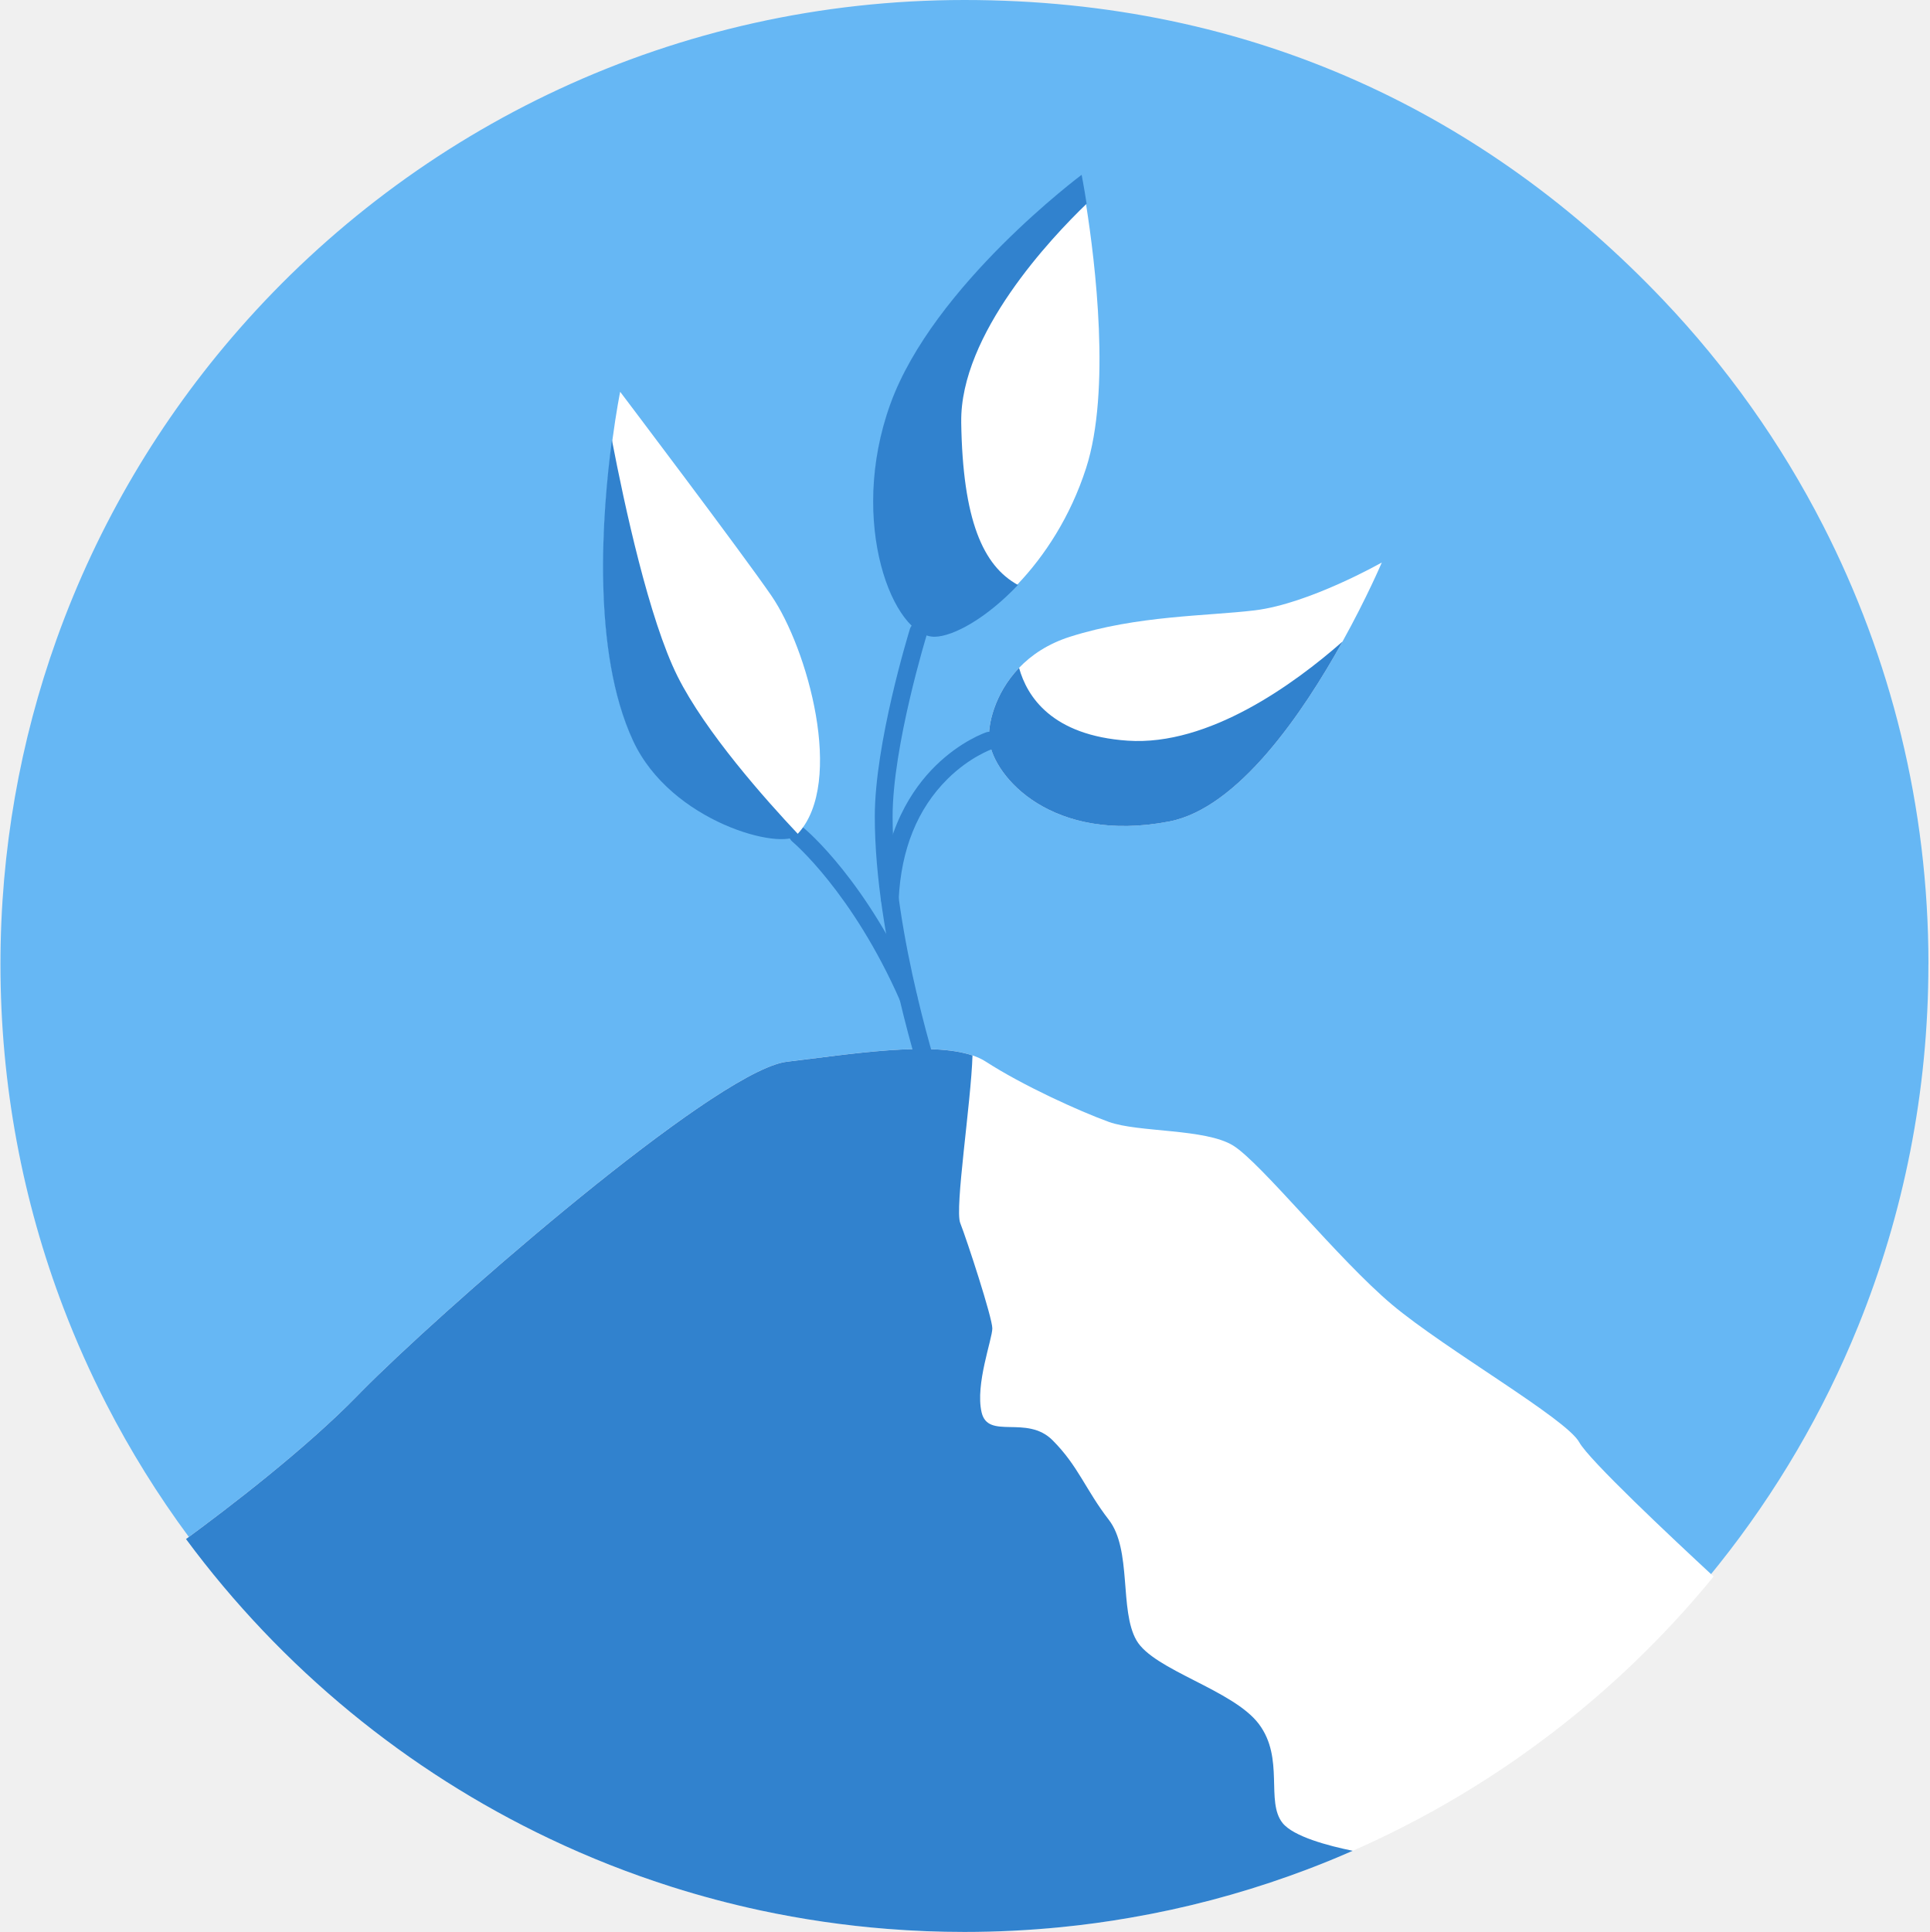
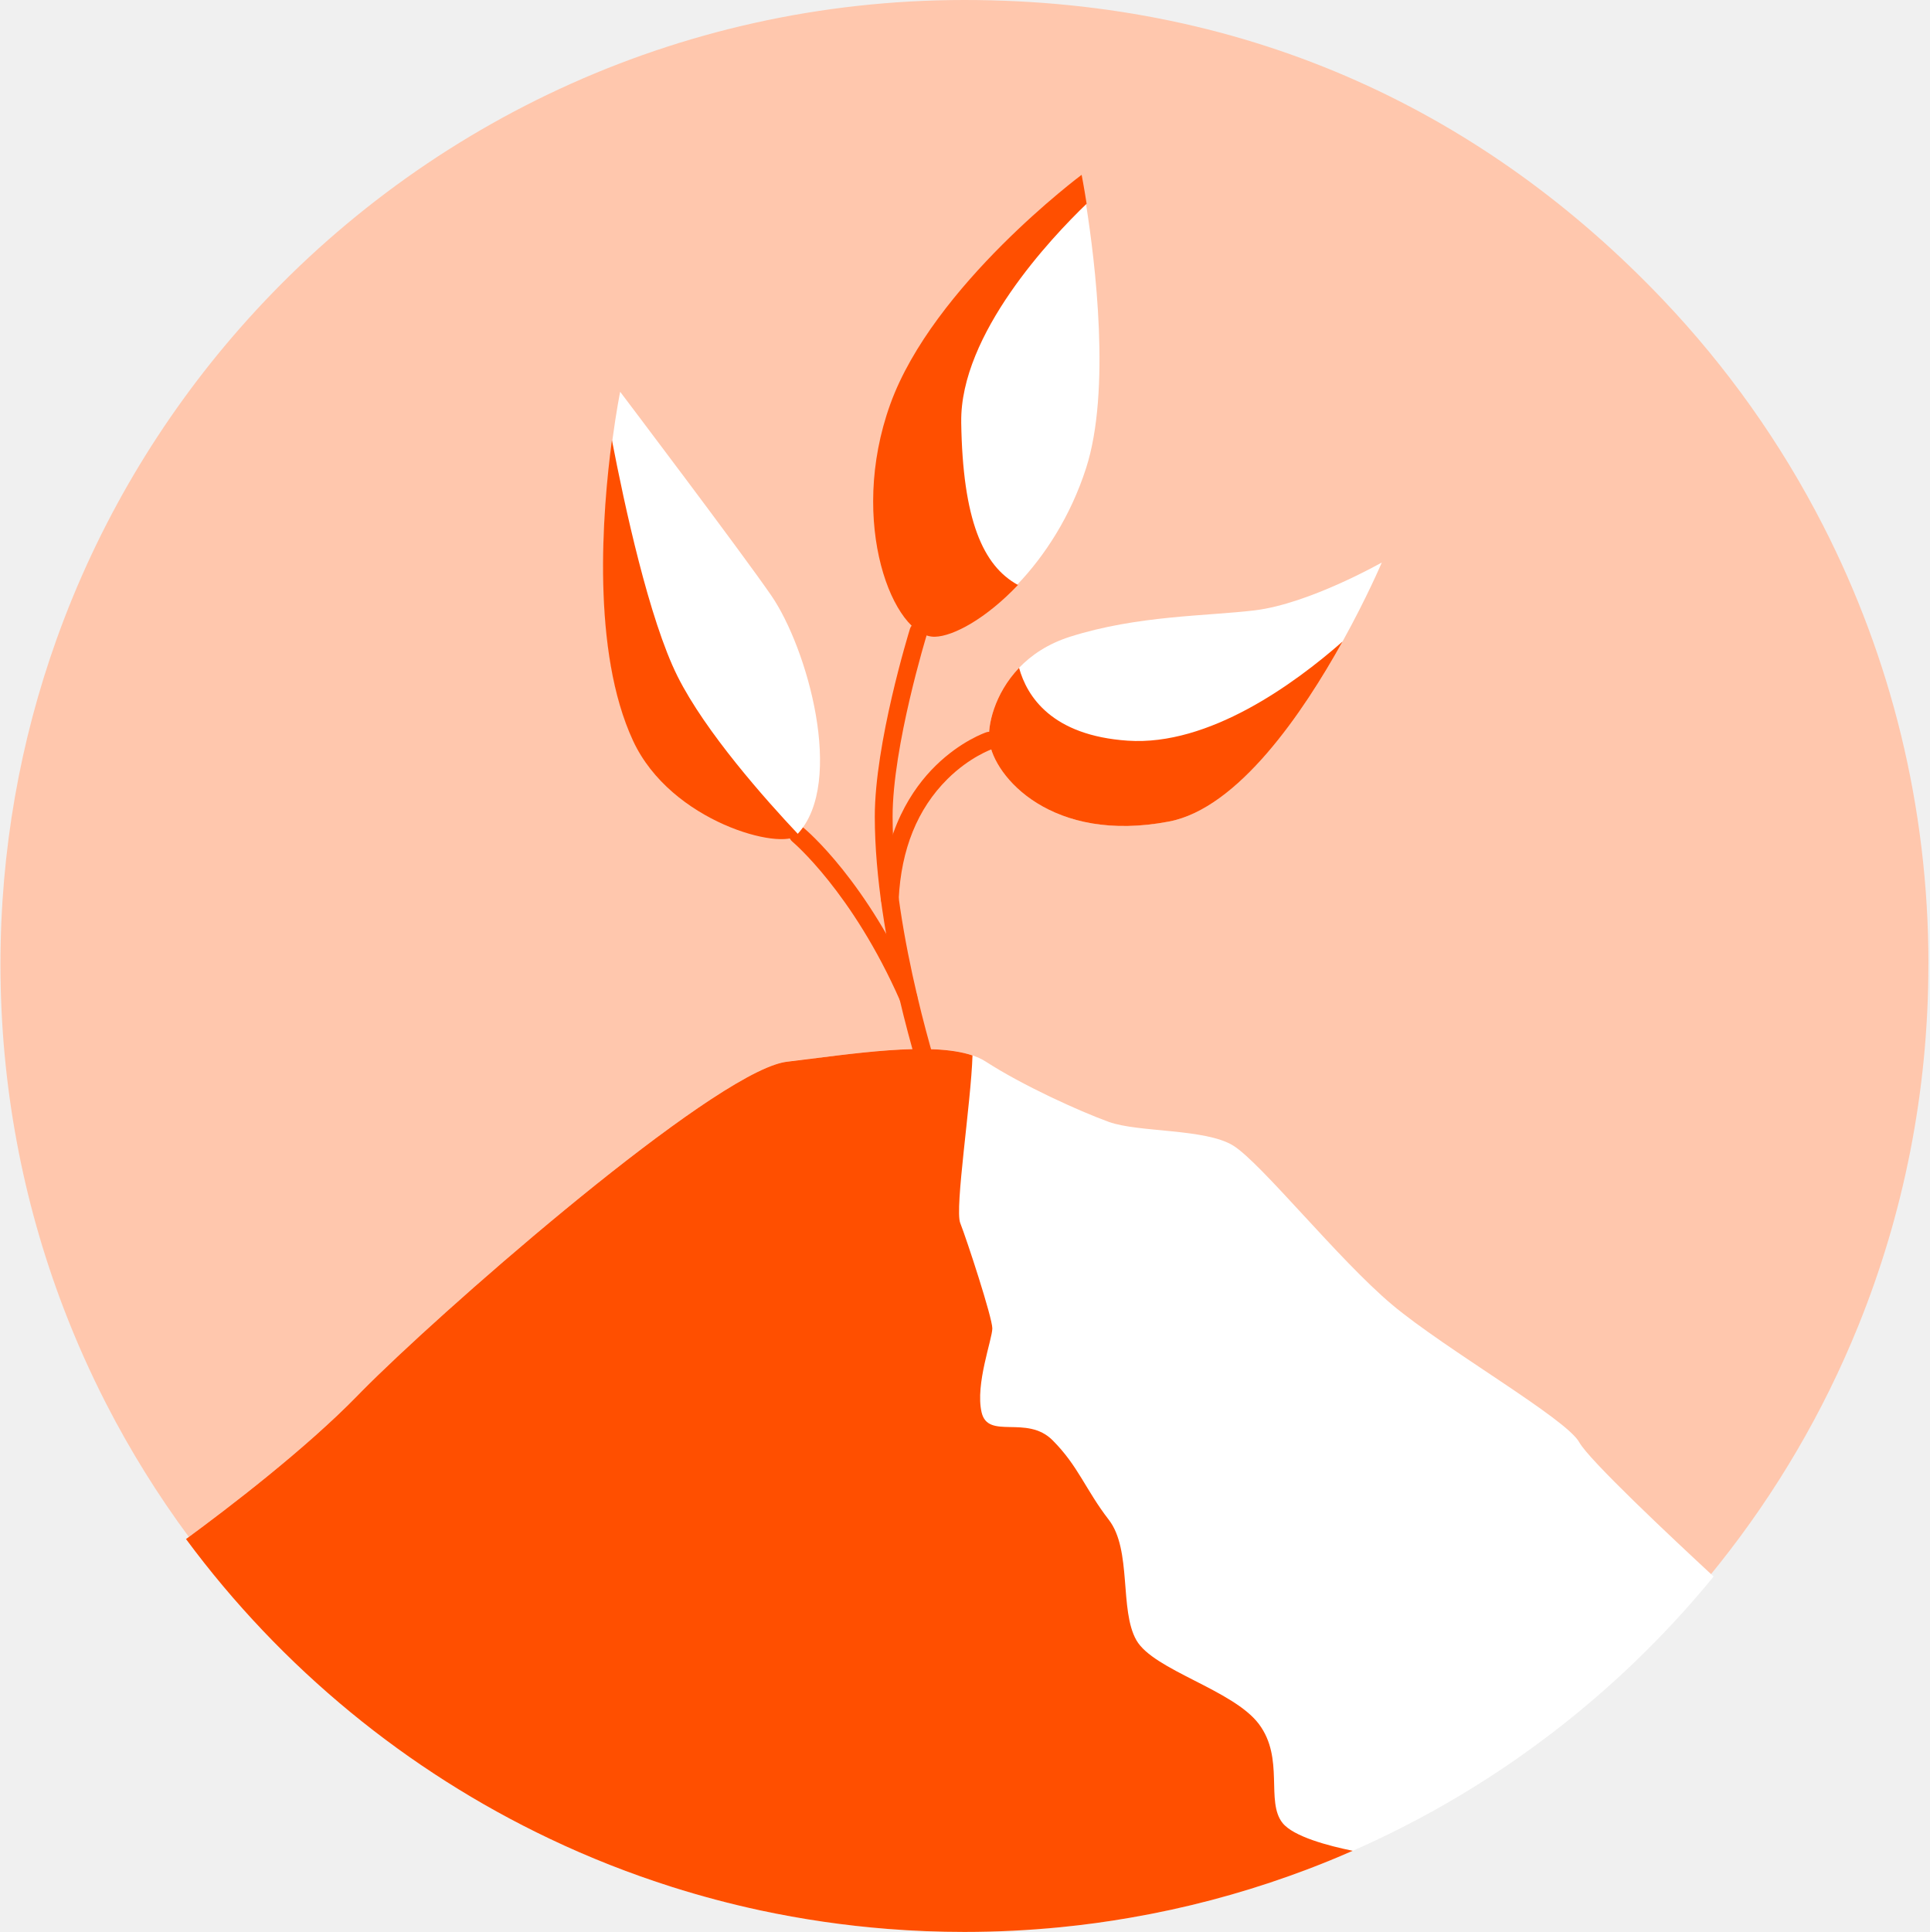
<svg xmlns="http://www.w3.org/2000/svg" width="1024" height="1025" viewBox="0 0 1024 1025" fill="none">
-   <path d="M1023.33 511.53C1023.33 579.41 1010.11 644.19 986.1 703.47C967.54 749.32 942.53 791.86 912.16 829.96C910.76 831.72 909.34 833.48 907.91 835.22C895.08 850.92 881.32 865.83 866.72 879.88C863.67 882.84 860.57 885.75 857.44 888.61C855.26 890.61 853.05 892.59 850.84 894.56C849.86 895.44 848.87 896.31 847.88 897.16C847.33 897.64 846.8 898.1 846.27 898.56C843.69 900.8 841.09 903.01 838.45 905.19C837.69 905.84 836.92 906.46 836.15 907.1C834.59 908.37 833.05 909.63 831.48 910.89C830.37 911.78 829.25 912.67 828.13 913.55C827.02 914.44 825.88 915.32 824.77 916.19C824.13 916.69 823.49 917.19 822.83 917.68C822.19 918.18 821.55 918.68 820.89 919.17C819.96 919.87 819.03 920.58 818.07 921.28C814.61 923.88 811.12 926.43 807.58 928.93C806.42 929.77 805.25 930.6 804.08 931.41C802.91 932.23 801.74 933.05 800.56 933.84C799.38 934.66 798.2 935.45 797 936.26C795.77 937.09 794.53 937.91 793.28 938.74C792.03 939.57 790.79 940.38 789.53 941.18C788.98 941.54 788.43 941.9 787.88 942.25C787.33 942.6 786.78 942.95 786.23 943.3C782.08 945.96 777.87 948.55 773.63 951.08C772.48 951.75 771.33 952.44 770.19 953.11C768.87 953.88 767.54 954.67 766.2 955.42C765.52 955.83 764.85 956.22 764.17 956.59C760.28 958.81 756.37 960.97 752.42 963.07C751.44 963.6 750.45 964.12 749.46 964.64C749.32 964.72 749.16 964.8 749.03 964.87C747.82 965.5 746.63 966.12 745.42 966.72C745.36 966.79 745.28 966.81 745.2 966.86C743.64 967.67 742.07 968.46 740.49 969.25C736.6 971.19 732.67 973.09 728.71 974.96C725.54 976.46 722.33 977.92 719.12 979.35C718.46 979.65 717.8 979.93 717.14 980.21C706.22 985.01 695.09 989.43 683.79 993.47C656.62 1003.18 628.39 1010.64 599.31 1015.63C587.2 1017.74 574.97 1019.39 562.59 1020.62H562.58C545.87 1022.27 528.93 1023.12 511.79 1023.12C498.15 1023.12 484.63 1022.59 471.25 1021.53C448.35 1019.73 425.87 1016.43 403.92 1011.73C388.04 1008.31 372.42 1004.16 357.12 999.32C334.87 992.26 313.29 983.75 292.47 973.83C254.63 955.86 219.34 933.36 187.32 907.05C154.67 880.23 125.4 849.45 100.24 815.44C83.82 793.25 69.16 769.68 56.45 744.94C47.97 728.42 40.36 711.38 33.68 693.89C12.07 637.25 0.24 575.8 0.24 511.56C0.24 451.01 10.76 392.95 30.07 339.04C51.91 278.06 85 222.43 126.85 174.66C220.61 67.61 358.31 0 511.8 0C665.29 0 789.37 61.1 882.56 159.11C916.31 194.59 945 234.91 967.51 278.92C1003.22 348.72 1023.36 427.78 1023.36 511.57L1023.33 511.53Z" fill="#66B7F4" />
+   <path d="M1023.33 511.53C1023.33 579.41 1010.11 644.19 986.1 703.47C967.54 749.32 942.53 791.86 912.16 829.96C910.76 831.72 909.34 833.48 907.91 835.22C895.08 850.92 881.32 865.83 866.72 879.88C863.67 882.84 860.57 885.75 857.44 888.61C855.26 890.61 853.05 892.59 850.84 894.56C849.86 895.44 848.87 896.31 847.88 897.16C847.33 897.64 846.8 898.1 846.27 898.56C843.69 900.8 841.09 903.01 838.45 905.19C837.69 905.84 836.92 906.46 836.15 907.1C834.59 908.37 833.05 909.63 831.48 910.89C830.37 911.78 829.25 912.67 828.13 913.55C827.02 914.44 825.88 915.32 824.77 916.19C824.13 916.69 823.49 917.19 822.83 917.68C822.19 918.18 821.55 918.68 820.89 919.17C819.96 919.87 819.03 920.58 818.07 921.28C814.61 923.88 811.12 926.43 807.58 928.93C806.42 929.77 805.25 930.6 804.08 931.41C802.91 932.23 801.74 933.05 800.56 933.84C799.38 934.66 798.2 935.45 797 936.26C795.77 937.09 794.53 937.91 793.28 938.74C792.03 939.57 790.79 940.38 789.53 941.18C788.98 941.54 788.43 941.9 787.88 942.25C787.33 942.6 786.78 942.95 786.23 943.3C782.08 945.96 777.87 948.55 773.63 951.08C772.48 951.75 771.33 952.44 770.19 953.11C768.87 953.88 767.54 954.67 766.2 955.42C765.52 955.83 764.85 956.22 764.17 956.59C760.28 958.81 756.37 960.97 752.42 963.07C751.44 963.6 750.45 964.12 749.46 964.64C749.32 964.72 749.16 964.8 749.03 964.87C747.82 965.5 746.63 966.12 745.42 966.72C745.36 966.79 745.28 966.81 745.2 966.86C743.64 967.67 742.07 968.46 740.49 969.25C736.6 971.19 732.67 973.09 728.71 974.96C725.54 976.46 722.33 977.92 719.12 979.35C718.46 979.65 717.8 979.93 717.14 980.21C706.22 985.01 695.09 989.43 683.79 993.47C656.62 1003.18 628.39 1010.64 599.31 1015.63C587.2 1017.74 574.97 1019.39 562.59 1020.62H562.58C545.87 1022.27 528.93 1023.12 511.79 1023.12C498.15 1023.12 484.63 1022.59 471.25 1021.53C448.35 1019.73 425.87 1016.43 403.92 1011.73C388.04 1008.31 372.42 1004.16 357.12 999.32C334.87 992.26 313.29 983.75 292.47 973.83C254.63 955.86 219.34 933.36 187.32 907.05C154.67 880.23 125.4 849.45 100.24 815.44C83.82 793.25 69.16 769.68 56.45 744.94C47.97 728.42 40.36 711.38 33.68 693.89C12.07 637.25 0.24 575.8 0.24 511.56C0.24 451.01 10.76 392.95 30.07 339.04C51.91 278.06 85 222.43 126.85 174.66C220.61 67.61 358.31 0 511.8 0C665.29 0 789.37 61.1 882.56 159.11C916.31 194.59 945 234.91 967.51 278.92C1003.22 348.72 1023.36 427.78 1023.36 511.57L1023.33 511.53Z" fill="#ffc7ad" />
  <path d="M909.359 836.4C896.479 852.16 882.669 867.13 868.019 881.23C864.959 884.2 861.849 887.12 858.709 889.99C856.519 892 854.309 893.98 852.079 895.96C851.099 896.84 850.109 897.72 849.109 898.57C848.559 899.05 848.029 899.52 847.489 899.97C844.899 902.22 842.289 904.43 839.639 906.62C838.879 907.27 838.099 907.9 837.339 908.54C835.779 909.82 834.229 911.08 832.649 912.34C831.529 913.23 830.409 914.13 829.279 915.01C828.159 915.9 827.019 916.79 825.899 917.66C825.259 918.16 824.609 918.66 823.949 919.15C823.309 919.65 822.659 920.15 821.999 920.64C821.059 921.35 820.129 922.05 819.169 922.76C815.699 925.37 812.199 927.93 808.639 930.44C807.479 931.28 806.299 932.12 805.129 932.93C803.949 933.75 802.779 934.57 801.589 935.37C800.399 936.19 799.219 936.99 798.019 937.8C796.789 938.63 795.539 939.45 794.289 940.29C793.029 941.12 791.789 941.93 790.519 942.74C789.969 943.1 789.409 943.46 788.869 943.81C788.319 944.16 787.759 944.52 787.219 944.86C783.059 947.53 778.829 950.13 774.579 952.66C773.429 953.33 772.279 954.03 771.119 954.7C769.799 955.48 768.459 956.26 767.119 957.02C766.439 957.43 765.759 957.82 765.079 958.19C761.179 960.42 757.249 962.58 753.279 964.69C752.299 965.23 751.309 965.74 750.309 966.26C750.169 966.34 750.009 966.42 749.879 966.49C748.669 967.12 747.469 967.75 746.249 968.35C746.189 968.42 746.109 968.44 746.029 968.49C744.469 969.3 742.889 970.1 741.309 970.89C737.409 972.84 733.459 974.75 729.489 976.62C726.309 978.13 723.089 979.59 719.859 981.02C719.199 981.32 718.539 981.6 717.869 981.89C715.129 983.1 712.369 984.27 709.609 985.43C708.259 986 706.909 986.56 705.549 987.11C705.409 987.17 705.279 987.22 705.129 987.28C703.849 987.8 702.559 988.32 701.269 988.83C699.879 989.39 698.489 989.94 697.079 990.47C695.679 991.02 694.269 991.55 692.869 992.08C690.049 993.14 687.219 994.18 684.389 995.19C657.119 1004.93 628.789 1012.42 599.609 1017.43C587.459 1019.55 575.179 1021.21 562.759 1022.44H562.749C545.979 1024.09 528.979 1024.95 511.769 1024.95C498.079 1024.95 484.509 1024.41 471.079 1023.35C448.099 1021.55 425.529 1018.23 403.499 1013.52C387.559 1010.09 371.879 1005.92 356.529 1001.06C334.199 993.97 312.529 985.43 291.639 975.48C253.659 957.44 218.239 934.86 186.099 908.46C153.329 881.54 123.949 850.65 98.699 816.51C121.069 800.1 162.189 768.72 190.009 740.1C190.599 739.5 191.209 738.86 191.859 738.21C232.249 697.3 365.749 580.21 411.239 564.81C413.619 564.01 415.759 563.49 417.629 563.26C451.789 559.18 493.709 552.36 516.069 559.93C518.729 560.83 521.109 561.93 523.169 563.26C542.569 575.81 572.629 589.5 588.399 595.21C604.179 600.91 639.549 598.63 654.379 607.76C669.209 616.89 710.289 668.34 738.809 692.25C767.329 716.16 831.229 752.66 838.069 765.21C843.139 774.5 886.899 815.62 909.349 836.39L909.359 836.4Z" fill="white" />
-   <path d="M717.869 981.91C715.129 983.12 712.369 984.29 709.609 985.45C708.259 986.02 706.909 986.58 705.549 987.13C705.409 987.19 705.279 987.24 705.129 987.3C703.849 987.82 702.559 988.34 701.269 988.85C699.879 989.41 698.489 989.96 697.079 990.49C695.679 991.04 694.269 991.57 692.869 992.1C690.049 993.16 687.219 994.2 684.389 995.21C657.119 1004.95 628.789 1012.44 599.609 1017.45C587.459 1019.57 575.179 1021.23 562.759 1022.46H562.749C545.979 1024.11 528.979 1024.97 511.769 1024.97C498.079 1024.97 484.509 1024.43 471.079 1023.37C448.099 1021.57 425.529 1018.25 403.499 1013.54C387.559 1010.11 371.879 1005.94 356.529 1001.08C334.199 993.99 312.529 985.45 291.639 975.5C253.659 957.46 218.239 934.88 186.099 908.48C153.329 881.56 123.949 850.67 98.699 816.53C121.069 800.12 162.189 768.74 190.009 740.12C190.599 739.52 191.209 738.88 191.859 738.23C232.249 697.32 365.749 580.23 411.239 564.83C413.619 564.03 415.759 563.51 417.629 563.28C451.789 559.2 493.709 552.38 516.069 559.95C515.329 584.81 506.539 641.21 509.559 648.85C513.149 657.98 526.589 699.05 526.589 704.76C526.589 710.47 517.459 734.42 520.889 749.26C524.309 764.09 544.849 750.4 558.539 764.09C572.229 777.78 576.049 790.33 588.399 806.31C600.759 822.28 593.909 854.23 603.039 870.2C612.169 886.17 654.379 896.44 668.069 914.7C681.759 932.96 671.489 955.77 680.619 967.18C686.399 974.4 704.999 979.31 717.859 981.92L717.869 981.91Z" fill="#3182CE" />
+   <path d="M717.869 981.91C715.129 983.12 712.369 984.29 709.609 985.45C708.259 986.02 706.909 986.58 705.549 987.13C705.409 987.19 705.279 987.24 705.129 987.3C703.849 987.82 702.559 988.34 701.269 988.85C699.879 989.41 698.489 989.96 697.079 990.49C695.679 991.04 694.269 991.57 692.869 992.1C690.049 993.16 687.219 994.2 684.389 995.21C657.119 1004.95 628.789 1012.44 599.609 1017.45C587.459 1019.57 575.179 1021.23 562.759 1022.46H562.749C545.979 1024.11 528.979 1024.97 511.769 1024.97C498.079 1024.97 484.509 1024.43 471.079 1023.37C448.099 1021.57 425.529 1018.25 403.499 1013.54C387.559 1010.11 371.879 1005.94 356.529 1001.08C334.199 993.99 312.529 985.45 291.639 975.5C253.659 957.46 218.239 934.88 186.099 908.48C153.329 881.56 123.949 850.67 98.699 816.53C121.069 800.12 162.189 768.74 190.009 740.12C190.599 739.52 191.209 738.88 191.859 738.23C232.249 697.32 365.749 580.23 411.239 564.83C413.619 564.03 415.759 563.51 417.629 563.28C451.789 559.2 493.709 552.38 516.069 559.95C515.329 584.81 506.539 641.21 509.559 648.85C513.149 657.98 526.589 699.05 526.589 704.76C526.589 710.47 517.459 734.42 520.889 749.26C524.309 764.09 544.849 750.4 558.539 764.09C572.229 777.78 576.049 790.33 588.399 806.31C600.759 822.28 593.909 854.23 603.039 870.2C612.169 886.17 654.379 896.44 668.069 914.7C681.759 932.96 671.489 955.77 680.619 967.18C686.399 974.4 704.999 979.31 717.859 981.92L717.869 981.91Z" fill="#FF4F00" />
  <path d="M576.339 248.38C568.009 274.22 554.289 294.95 540.119 309.87C523.409 327.49 506.07 336.99 496.22 337.21C474.45 337.69 450.059 277.12 472.709 214.42C495.349 151.72 573.73 93.37 573.73 93.37C573.73 93.37 574.869 99.13 576.369 108.64C581.159 138.94 589.599 207.29 576.339 248.39V248.38Z" fill="white" />
  <path d="M733.27 298.43C733.27 298.43 725.44 316.92 712.43 340.36C691.48 378.14 657.09 428.82 620.36 435.84C558.17 447.73 527.32 412.08 524.96 392.95C524.01 385.31 527.5 368.18 540.78 354.31C547.26 347.54 556.08 341.55 567.85 337.81C603.73 326.43 640.26 326.91 665.88 323.81C694.76 320.31 733.27 298.43 733.27 298.43Z" fill="white" />
-   <path d="M495.201 581.48C493.221 581.48 491.381 580.23 490.721 578.25C489.641 575 464.231 498.01 464.221 433.22C464.221 394.44 482.141 336.03 482.901 333.56C483.671 331.07 486.321 329.67 488.811 330.44C491.301 331.21 492.701 333.86 491.931 336.35C491.751 336.94 473.661 395.88 473.671 433.22C473.681 496.45 499.421 574.49 499.681 575.27C500.501 577.75 499.171 580.42 496.691 581.24C496.191 581.41 495.691 581.48 495.201 581.48Z" fill="#3182CE" />
-   <path d="M472.191 481.62C472.111 481.62 472.041 481.62 471.961 481.62C469.351 481.49 467.341 479.28 467.471 476.68C469.221 440.29 484.211 418.3 496.481 406.26C509.891 393.1 522.921 388.67 523.471 388.48C525.951 387.66 528.621 389 529.441 391.47C530.261 393.94 528.931 396.61 526.461 397.44C526.341 397.48 514.641 401.53 502.761 413.33C486.881 429.1 478.181 450.57 476.901 477.13C476.781 479.66 474.691 481.63 472.191 481.63V481.62Z" fill="#3182CE" />
-   <path d="M482.081 533.98C480.261 533.98 478.531 532.93 477.751 531.16C452.321 473.3 420.741 446.75 420.431 446.49C418.421 444.83 418.141 441.85 419.801 439.84C421.461 437.83 424.431 437.54 426.441 439.2C427.801 440.32 460.001 467.26 486.401 527.36C487.451 529.75 486.361 532.54 483.981 533.58C483.361 533.85 482.721 533.98 482.081 533.98Z" fill="#3182CE" />
-   <path d="M510.08 224.04C510.87 275.85 521.62 300.2 540.2 310.35C523.4 328.06 505.98 337.6 496.08 337.82C474.2 338.3 449.69 277.43 472.45 214.41C495.21 151.39 573.98 92.75 573.98 92.75C573.98 92.75 575.13 98.54 576.63 108.09C558.01 126 509.38 177.3 510.09 224.03L510.08 224.04Z" fill="#3182CE" />
-   <path d="M712.43 340.37C691.48 378.15 657.09 428.83 620.36 435.85C558.17 447.74 527.32 412.09 524.96 392.96C524.01 385.32 527.5 368.19 540.78 354.32C545 369.56 558.19 390.24 598.48 392.96C641.5 395.87 686.83 362.87 712.43 340.37Z" fill="#3182CE" />
+   <path d="M495.201 581.48C493.221 581.48 491.381 580.23 490.721 578.25C489.641 575 464.231 498.01 464.221 433.22C464.221 394.44 482.141 336.03 482.901 333.56C483.671 331.07 486.321 329.67 488.811 330.44C491.301 331.21 492.701 333.86 491.931 336.35C491.751 336.94 473.661 395.88 473.671 433.22C473.681 496.45 499.421 574.49 499.681 575.27C500.501 577.75 499.171 580.42 496.691 581.24C496.191 581.41 495.691 581.48 495.201 581.48Z" fill="#FF4F00" />
+   <path d="M472.191 481.62C472.111 481.62 472.041 481.62 471.961 481.62C469.351 481.49 467.341 479.28 467.471 476.68C469.221 440.29 484.211 418.3 496.481 406.26C509.891 393.1 522.921 388.67 523.471 388.48C525.951 387.66 528.621 389 529.441 391.47C530.261 393.94 528.931 396.61 526.461 397.44C526.341 397.48 514.641 401.53 502.761 413.33C486.881 429.1 478.181 450.57 476.901 477.13C476.781 479.66 474.691 481.63 472.191 481.63V481.62Z" fill="#FF4F00" />
+   <path d="M482.081 533.98C480.261 533.98 478.531 532.93 477.751 531.16C452.321 473.3 420.741 446.75 420.431 446.49C418.421 444.83 418.141 441.85 419.801 439.84C421.461 437.83 424.431 437.54 426.441 439.2C427.801 440.32 460.001 467.26 486.401 527.36C487.451 529.75 486.361 532.54 483.981 533.58C483.361 533.85 482.721 533.98 482.081 533.98Z" fill="#FF4F00" />
+   <path d="M510.08 224.04C510.87 275.85 521.62 300.2 540.2 310.35C523.4 328.06 505.98 337.6 496.08 337.82C474.2 338.3 449.69 277.43 472.45 214.41C495.21 151.39 573.98 92.75 573.98 92.75C573.98 92.75 575.13 98.54 576.63 108.09C558.01 126 509.38 177.3 510.09 224.03L510.08 224.04Z" fill="#FF4F00" />
+   <path d="M712.43 340.37C691.48 378.15 657.09 428.83 620.36 435.85C558.17 447.74 527.32 412.09 524.96 392.96C524.01 385.32 527.5 368.19 540.78 354.32C545 369.56 558.19 390.24 598.48 392.96C641.5 395.87 686.83 362.87 712.43 340.37Z" fill="#FF4F00" />
  <path d="M423.44 442.23C423.39 442.29 423.33 442.36 423.27 442.42C415.17 451.08 356.13 435.98 336.07 392.72C314.13 345.41 319.76 272.4 324.93 233.82C327.05 217.91 329.1 207.86 329.1 207.86C329.1 207.86 393.39 292.82 409.32 315.99C428.46 343.83 448.46 415.07 423.45 442.24L423.44 442.23Z" fill="white" />
-   <path d="M423.61 442.66C423.56 442.72 423.5 442.79 423.44 442.85C415.31 451.54 356.05 436.38 335.92 392.96C313.9 345.47 319.55 272.19 324.73 233.47C331.4 268.17 344.47 328.67 359.55 358.83C374.33 388.4 406.3 424.29 423.62 442.66H423.61Z" fill="#3182CE" />
+   <path d="M423.61 442.66C423.56 442.72 423.5 442.79 423.44 442.85C415.31 451.54 356.05 436.38 335.92 392.96C313.9 345.47 319.55 272.19 324.73 233.47C331.4 268.17 344.47 328.67 359.55 358.83C374.33 388.4 406.3 424.29 423.62 442.66H423.61Z" fill="#FF4F00" />
</svg>
